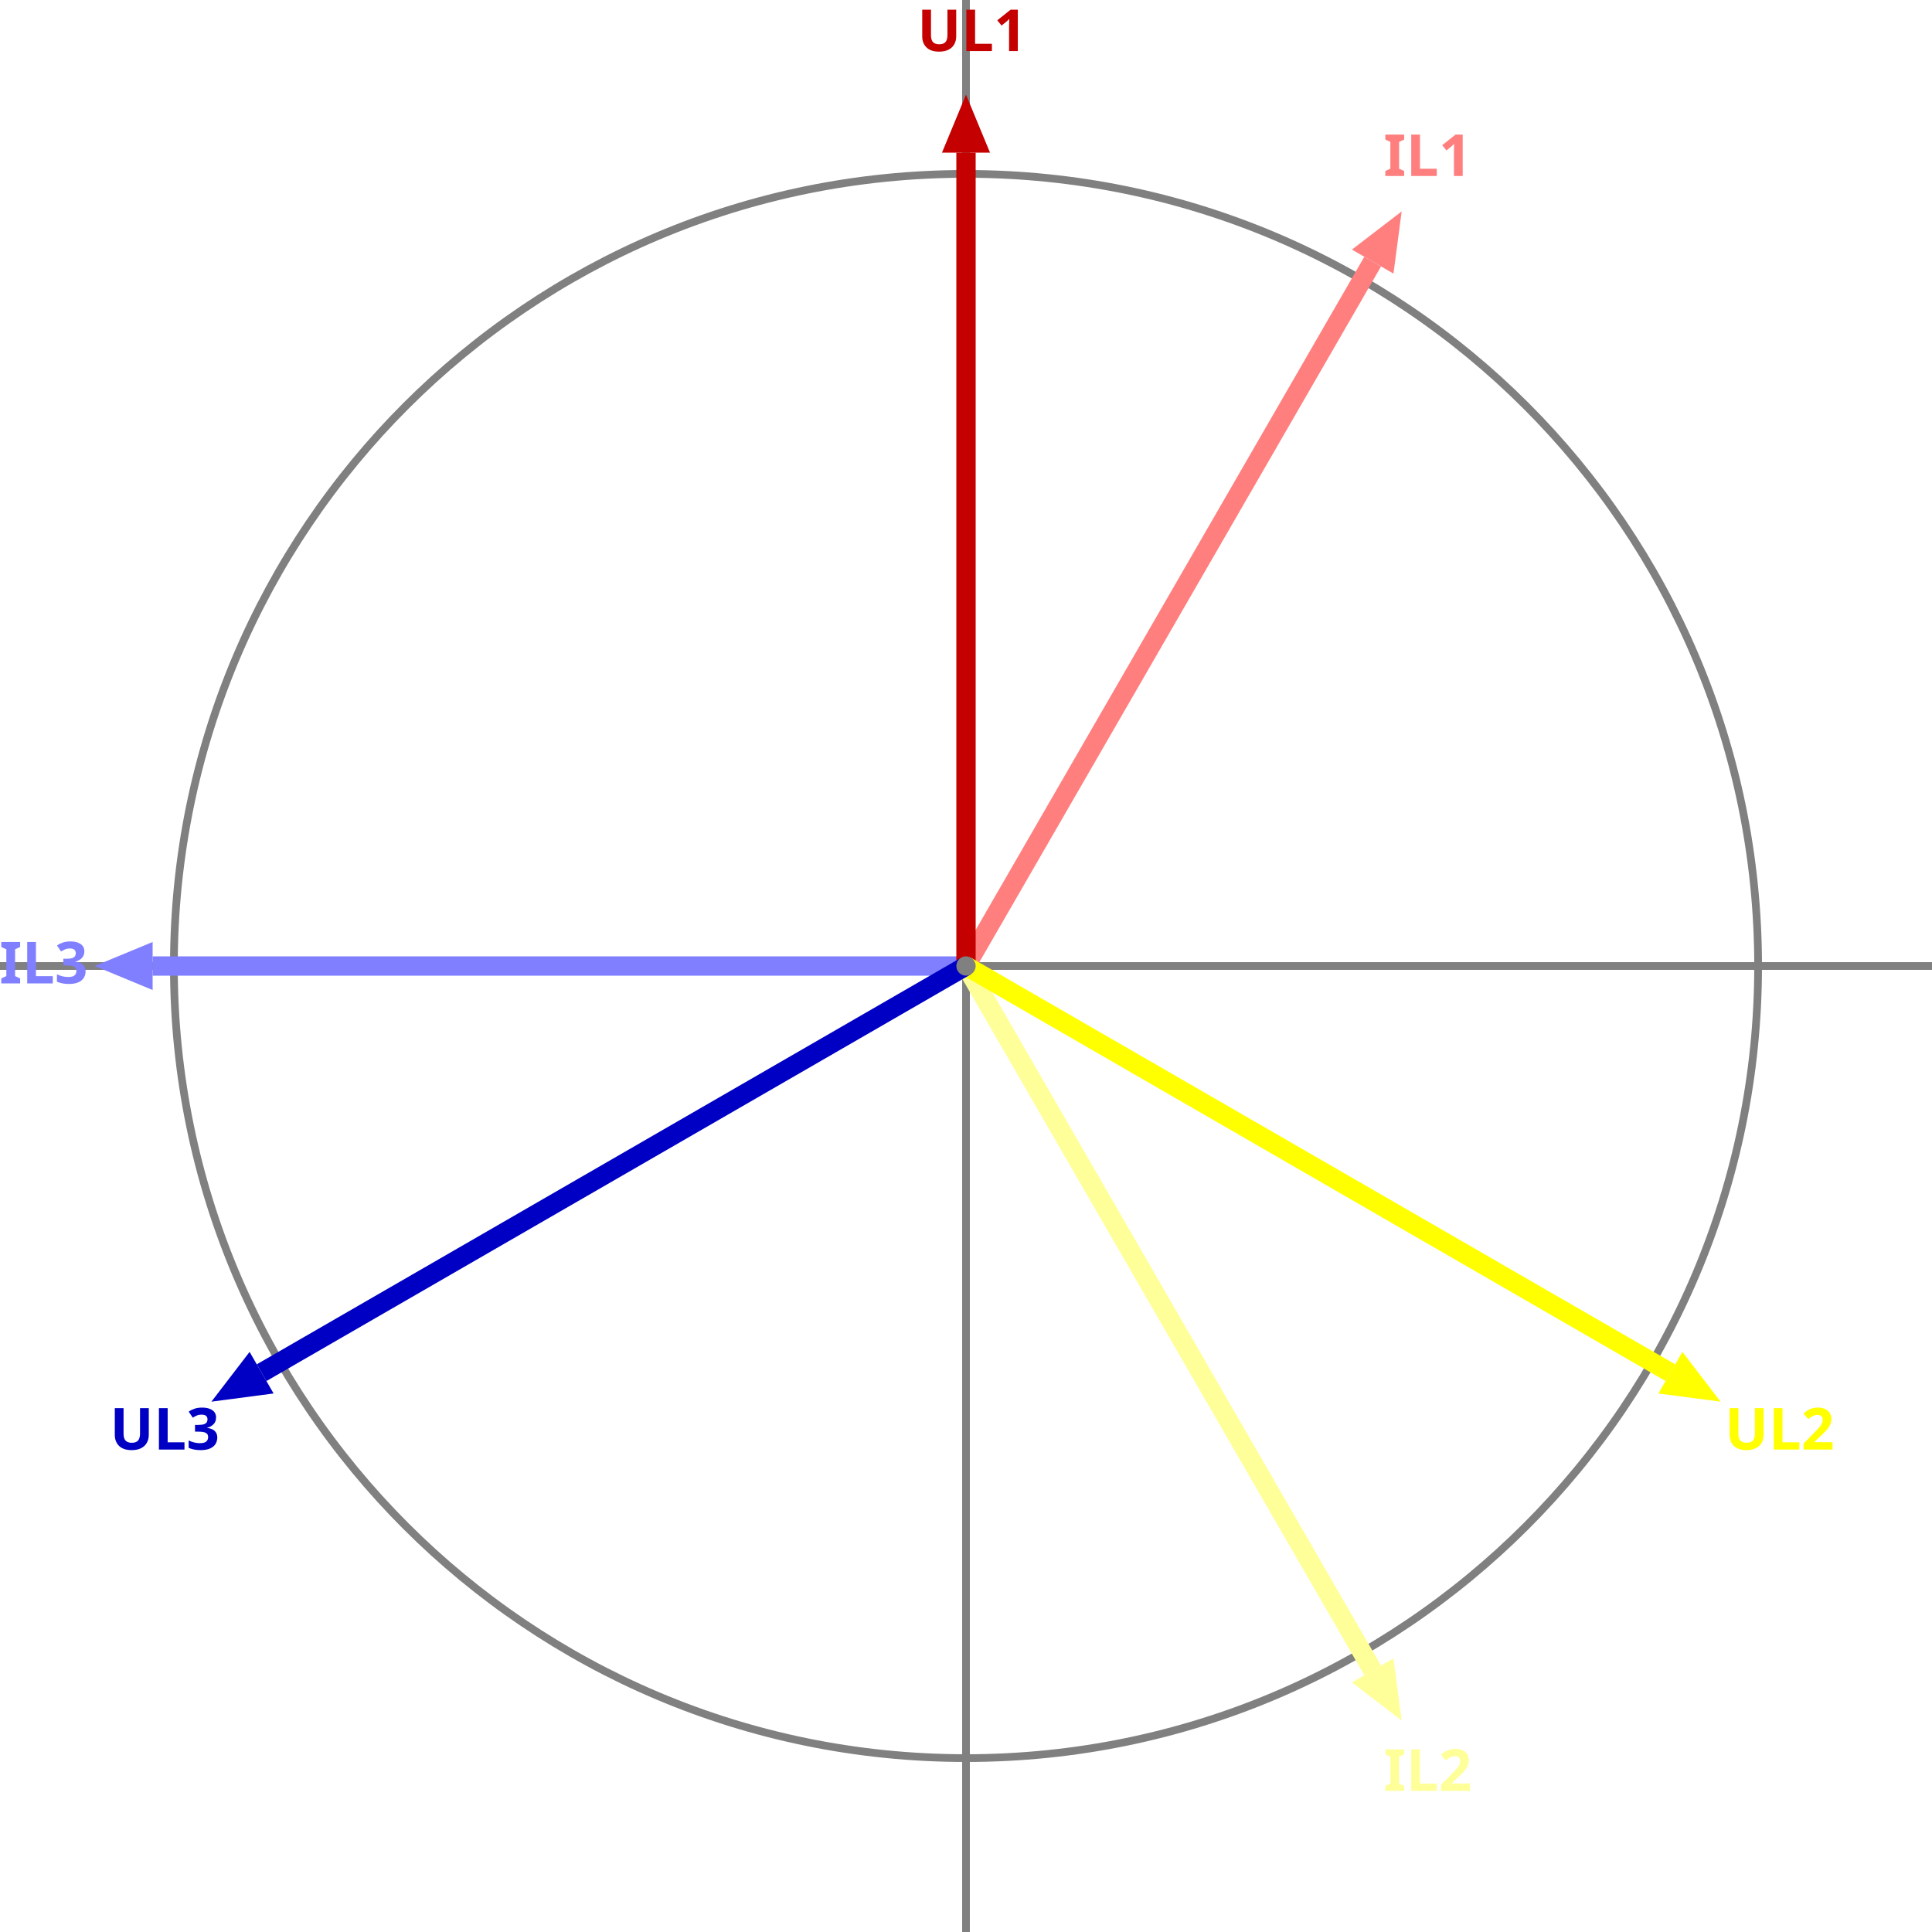
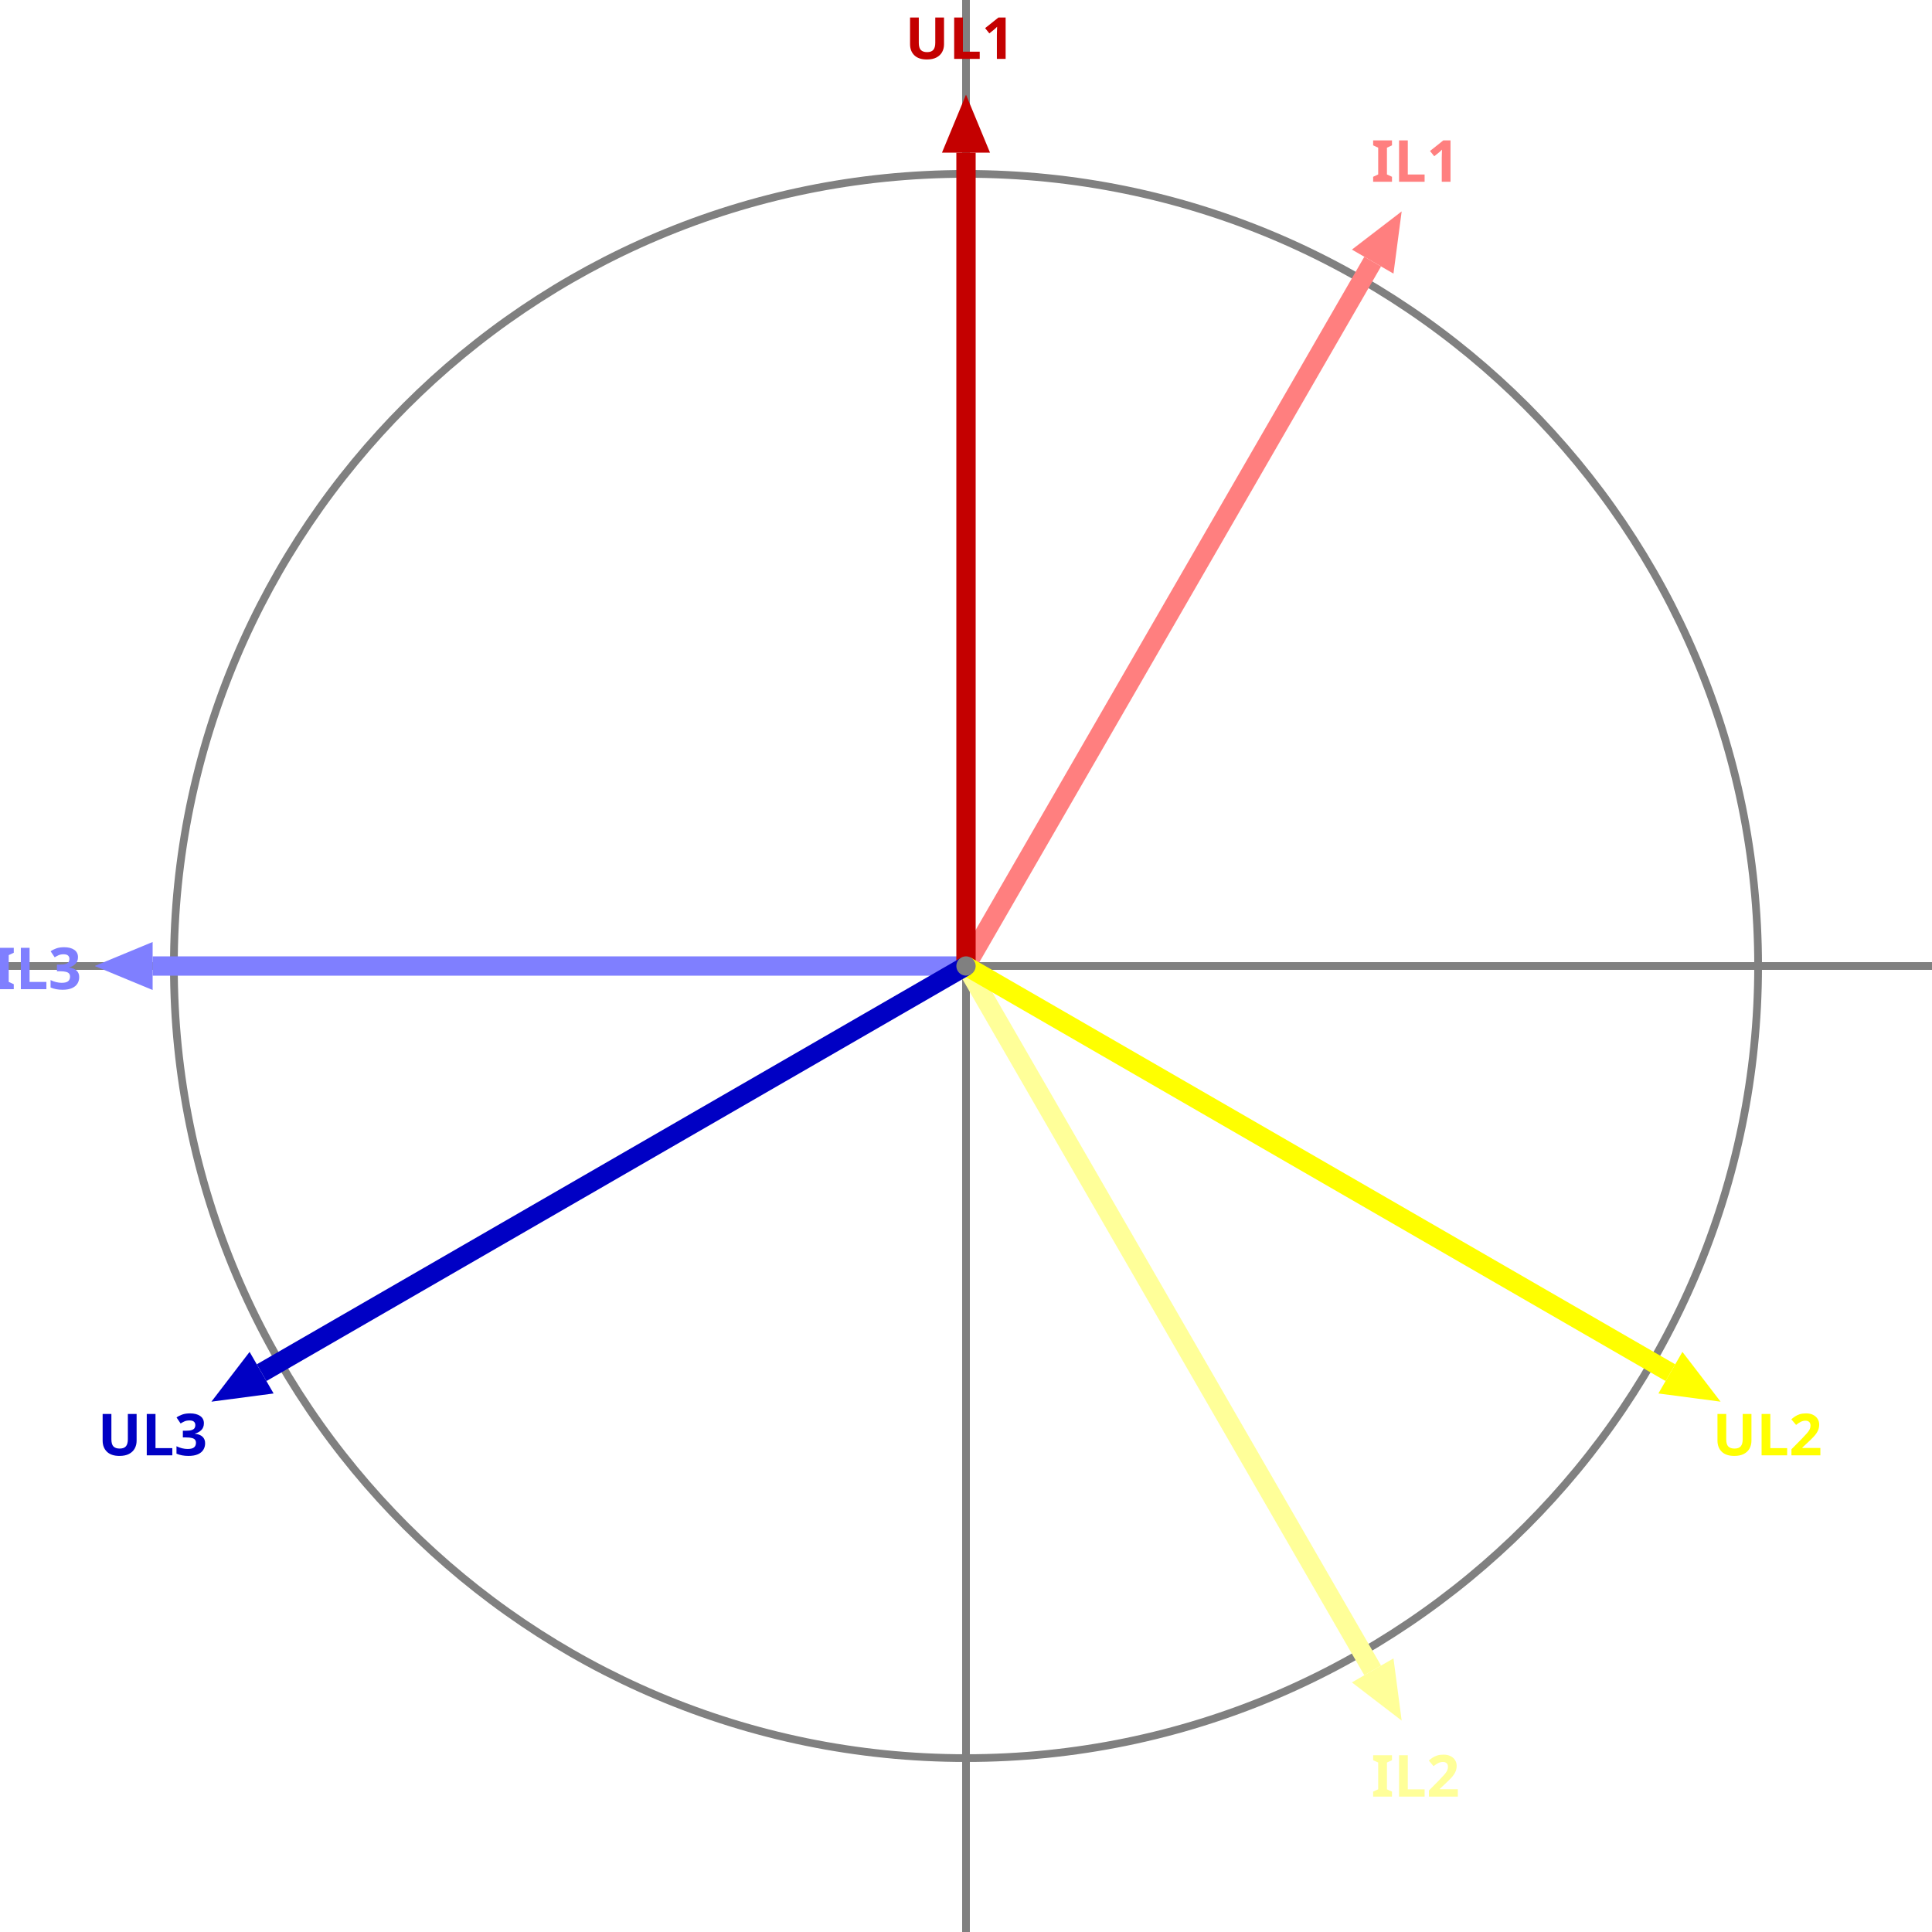
<svg xmlns="http://www.w3.org/2000/svg" width="705.556mm" height="705.556mm" viewBox="0 0 2000 2000" version="1.2" baseProfile="tiny">
  <defs>
</defs>
  <g fill="none" stroke="black" stroke-width="1" fill-rule="evenodd" stroke-linecap="square" stroke-linejoin="bevel">
    <g fill="none" stroke="#808080" stroke-opacity="1" stroke-width="8" stroke-linecap="square" stroke-linejoin="bevel" transform="matrix(1,0,0,1,0,0)" font-family="Sans" font-size="60" font-weight="570" font-style="normal">
      <polyline fill="none" vector-effect="none" points="0,1000 2000,1000 " />
      <polyline fill="none" vector-effect="none" points="1000,0 1000,2000 " />
      <path vector-effect="none" fill-rule="evenodd" d="M1820,1000 C1820,547.127 1452.87,180 1000,180 C547.127,180 180,547.127 180,1000 C180,1452.87 547.127,1820 1000,1820 C1452.87,1820 1820,1452.87 1820,1000 " />
    </g>
    <g fill="none" stroke="#ff7f7f" stroke-opacity="1" stroke-width="20" stroke-linecap="square" stroke-linejoin="bevel" transform="matrix(1,0,0,1,0,0)" font-family="Sans" font-size="60" font-weight="570" font-style="normal">
      <polyline fill="none" vector-effect="none" points="1005,991.34 1416,279.467 " />
    </g>
    <g fill="none" stroke="none" transform="matrix(1,0,0,1,0,0)" font-family="Sans" font-size="60" font-weight="570" font-style="normal">
      <path vector-effect="none" fill-rule="evenodd" d="M1451,218.845 L1442.52,283.233 L1399.48,258.38 L1451,218.845" />
    </g>
    <g fill="#ff7f7f" fill-opacity="1" stroke="none" transform="matrix(1,0,0,1,0,0)" font-family="Sans" font-size="60" font-weight="570" font-style="normal">
      <path vector-effect="none" fill-rule="evenodd" d="M1451,218.845 L1442.52,283.233 L1399.48,258.38" />
    </g>
    <g fill="none" stroke="#ffff99" stroke-opacity="1" stroke-width="20" stroke-linecap="square" stroke-linejoin="bevel" transform="matrix(1,0,0,1,0,0)" font-family="Sans" font-size="60" font-weight="570" font-style="normal">
      <polyline fill="none" vector-effect="none" points="1005,1008.66 1416,1720.53 " />
    </g>
    <g fill="none" stroke="none" transform="matrix(1,0,0,1,0,0)" font-family="Sans" font-size="60" font-weight="570" font-style="normal">
      <path vector-effect="none" fill-rule="evenodd" d="M1451,1781.15 L1399.48,1741.62 L1442.52,1716.77 L1451,1781.15" />
    </g>
    <g fill="#ffff99" fill-opacity="1" stroke="none" transform="matrix(1,0,0,1,0,0)" font-family="Sans" font-size="60" font-weight="570" font-style="normal">
      <path vector-effect="none" fill-rule="evenodd" d="M1451,1781.15 L1399.48,1741.62 L1442.52,1716.77" />
    </g>
    <g fill="none" stroke="#7f7fff" stroke-opacity="1" stroke-width="20" stroke-linecap="square" stroke-linejoin="bevel" transform="matrix(1,0,0,1,0,0)" font-family="Sans" font-size="60" font-weight="570" font-style="normal">
      <polyline fill="none" vector-effect="none" points="990,1000 168,1000 " />
    </g>
    <g fill="none" stroke="none" transform="matrix(1,0,0,1,0,0)" font-family="Sans" font-size="60" font-weight="570" font-style="normal">
      <path vector-effect="none" fill-rule="evenodd" d="M98,1000 L158,975.147 L158,1024.85 L98,1000" />
    </g>
    <g fill="#7f7fff" fill-opacity="1" stroke="none" transform="matrix(1,0,0,1,0,0)" font-family="Sans" font-size="60" font-weight="570" font-style="normal">
      <path vector-effect="none" fill-rule="evenodd" d="M98,1000 L158,975.147 L158,1024.85" />
    </g>
    <g fill="none" stroke="#c40000" stroke-opacity="1" stroke-width="20" stroke-linecap="square" stroke-linejoin="bevel" transform="matrix(1,0,0,1,0,0)" font-family="Sans" font-size="60" font-weight="570" font-style="normal">
      <polyline fill="none" vector-effect="none" points="1000,990 1000,168 " />
    </g>
    <g fill="none" stroke="none" transform="matrix(1,0,0,1,0,0)" font-family="Sans" font-size="60" font-weight="570" font-style="normal">
      <path vector-effect="none" fill-rule="evenodd" d="M1000,98 L1024.85,158 L975.147,158 L1000,98" />
    </g>
    <g fill="#c40000" fill-opacity="1" stroke="none" transform="matrix(1,0,0,1,0,0)" font-family="Sans" font-size="60" font-weight="570" font-style="normal">
      <path vector-effect="none" fill-rule="evenodd" d="M1000,98 L1024.85,158 L975.147,158" />
    </g>
    <g fill="none" stroke="#ffff00" stroke-opacity="1" stroke-width="20" stroke-linecap="square" stroke-linejoin="bevel" transform="matrix(1,0,0,1,0,0)" font-family="Sans" font-size="60" font-weight="570" font-style="normal">
      <polyline fill="none" vector-effect="none" points="1008.66,1005 1720.53,1416 " />
    </g>
    <g fill="none" stroke="none" transform="matrix(1,0,0,1,0,0)" font-family="Sans" font-size="60" font-weight="570" font-style="normal">
      <path vector-effect="none" fill-rule="evenodd" d="M1781.15,1451 L1716.77,1442.52 L1741.62,1399.48 L1781.15,1451" />
    </g>
    <g fill="#ffff00" fill-opacity="1" stroke="none" transform="matrix(1,0,0,1,0,0)" font-family="Sans" font-size="60" font-weight="570" font-style="normal">
      <path vector-effect="none" fill-rule="evenodd" d="M1781.15,1451 L1716.77,1442.52 L1741.62,1399.48" />
    </g>
    <g fill="none" stroke="#0000c4" stroke-opacity="1" stroke-width="20" stroke-linecap="square" stroke-linejoin="bevel" transform="matrix(1,0,0,1,0,0)" font-family="Sans" font-size="60" font-weight="570" font-style="normal">
      <polyline fill="none" vector-effect="none" points="991.34,1005 279.467,1416 " />
    </g>
    <g fill="none" stroke="none" transform="matrix(1,0,0,1,0,0)" font-family="Sans" font-size="60" font-weight="570" font-style="normal">
      <path vector-effect="none" fill-rule="evenodd" d="M218.845,1451 L258.38,1399.48 L283.233,1442.52 L218.845,1451" />
    </g>
    <g fill="#0000c4" fill-opacity="1" stroke="none" transform="matrix(1,0,0,1,0,0)" font-family="Sans" font-size="60" font-weight="570" font-style="normal">
      <path vector-effect="none" fill-rule="evenodd" d="M218.845,1451 L258.38,1399.48 L283.233,1442.52" />
    </g>
    <g fill="none" stroke="#c40000" stroke-opacity="1" stroke-width="1" stroke-linecap="square" stroke-linejoin="bevel" transform="matrix(1,0,0,1,0,0)" font-family="Sans" font-size="60" font-weight="570" font-style="normal">
-       <text fill="#c40000" fill-opacity="1" stroke="none" xml:space="preserve" x="949.594" y="52.86" font-family="Sans" font-size="60" font-weight="570" font-style="normal">UL1</text>
+       <text fill="#c40000" fill-opacity="1" stroke="none" xml:space="preserve" x="936.984" y="60.974" font-family="Sans" font-size="60" font-weight="570" font-style="normal">UL1</text>
    </g>
    <g fill="none" stroke="#ffff00" stroke-opacity="1" stroke-width="1" stroke-linecap="square" stroke-linejoin="bevel" transform="matrix(1,0,0,1,0,0)" font-family="Sans" font-size="60" font-weight="570" font-style="normal">
-       <text fill="#ffff00" fill-opacity="1" stroke="none" xml:space="preserve" x="1785.42" y="1500.57" font-family="Sans" font-size="60" font-weight="570" font-style="normal">UL2</text>
+       <text fill="#ffff00" fill-opacity="1" stroke="none" xml:space="preserve" x="1772.83" y="1506.57" font-family="Sans" font-size="60" font-weight="570" font-style="normal">UL2</text>
    </g>
    <g fill="none" stroke="#0000c4" stroke-opacity="1" stroke-width="1" stroke-linecap="square" stroke-linejoin="bevel" transform="matrix(1,0,0,1,0,0)" font-family="Sans" font-size="60" font-weight="570" font-style="normal">
-       <text fill="#0000c4" fill-opacity="1" stroke="none" xml:space="preserve" x="113.75" y="1500.57" font-family="Sans" font-size="60" font-weight="570" font-style="normal">UL3</text>
+       <text fill="#0000c4" fill-opacity="1" stroke="none" xml:space="preserve" x="101.156" y="1506.57" font-family="Sans" font-size="60" font-weight="570" font-style="normal">UL3</text>
    </g>
    <g fill="none" stroke="#ff7f7f" stroke-opacity="1" stroke-width="1" stroke-linecap="square" stroke-linejoin="bevel" transform="matrix(1,0,0,1,0,0)" font-family="Sans" font-size="60" font-weight="570" font-style="normal">
-       <text fill="#ff7f7f" fill-opacity="1" stroke="none" xml:space="preserve" x="1432.16" y="182.164" font-family="Sans" font-size="60" font-weight="570" font-style="normal">IL1</text>
+       <text fill="#ff7f7f" fill-opacity="1" stroke="none" xml:space="preserve" x="1419.56" y="188.164" font-family="Sans" font-size="60" font-weight="570" font-style="normal">IL1</text>
    </g>
    <g fill="none" stroke="#ffff99" stroke-opacity="1" stroke-width="1" stroke-linecap="square" stroke-linejoin="bevel" transform="matrix(1,0,0,1,0,0)" font-family="Sans" font-size="60" font-weight="570" font-style="normal">
-       <text fill="#ffff99" fill-opacity="1" stroke="none" xml:space="preserve" x="1432.16" y="1853.84" font-family="Sans" font-size="60" font-weight="570" font-style="normal">IL2</text>
+       <text fill="#ffff99" fill-opacity="1" stroke="none" xml:space="preserve" x="1419.56" y="1859.84" font-family="Sans" font-size="60" font-weight="570" font-style="normal">IL2</text>
    </g>
    <g fill="none" stroke="#7f7fff" stroke-opacity="1" stroke-width="1" stroke-linecap="square" stroke-linejoin="bevel" transform="matrix(1,0,0,1,0,0)" font-family="Sans" font-size="60" font-weight="570" font-style="normal">
-       <text fill="#7f7fff" fill-opacity="1" stroke="none" xml:space="preserve" x="-0.578" y="1018" font-family="Sans" font-size="60" font-weight="570" font-style="normal">IL3</text>
+       <text fill="#7f7fff" fill-opacity="1" stroke="none" xml:space="preserve" x="-7.172" y="1024" font-family="Sans" font-size="60" font-weight="570" font-style="normal">IL3</text>
    </g>
    <g fill="#808080" fill-opacity="1" stroke="none" transform="matrix(1,0,0,1,0,0)" font-family="Sans" font-size="60" font-weight="570" font-style="normal">
      <circle cx="1000" cy="1000" r="10" />
    </g>
  </g>
</svg>
